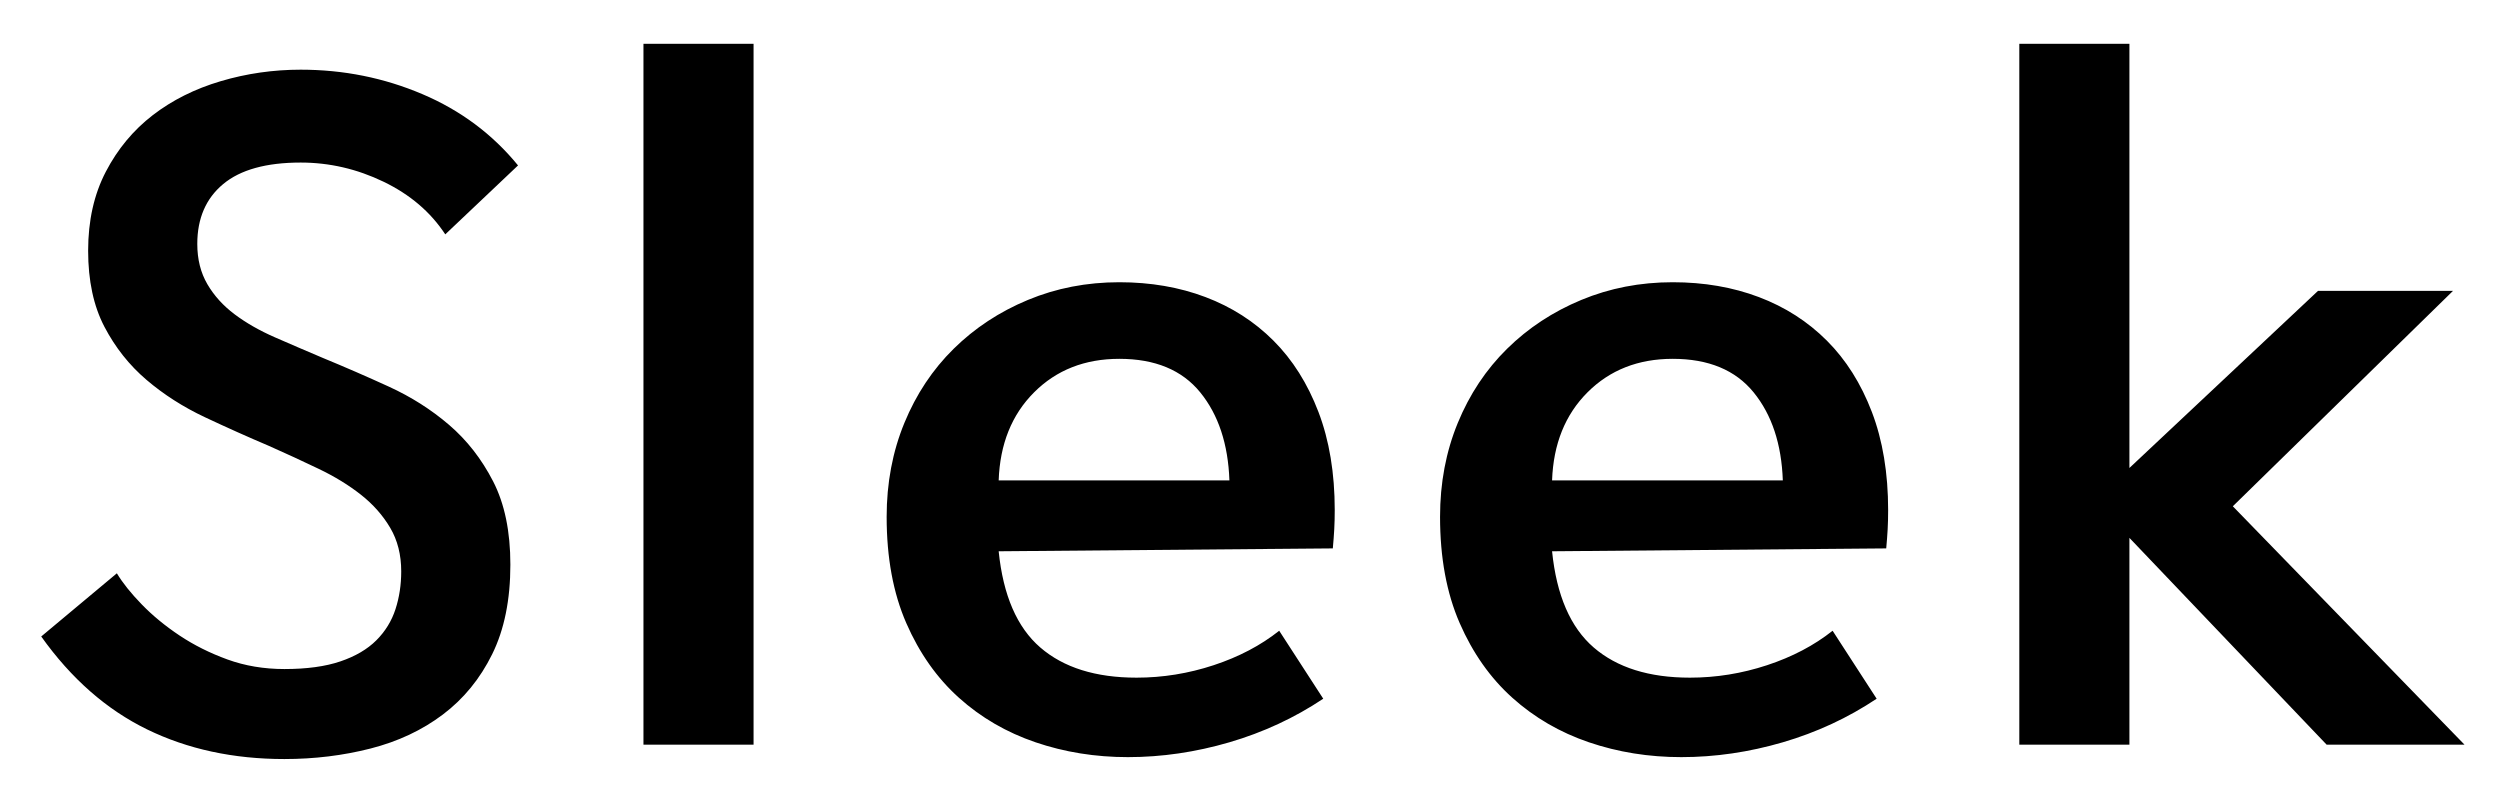
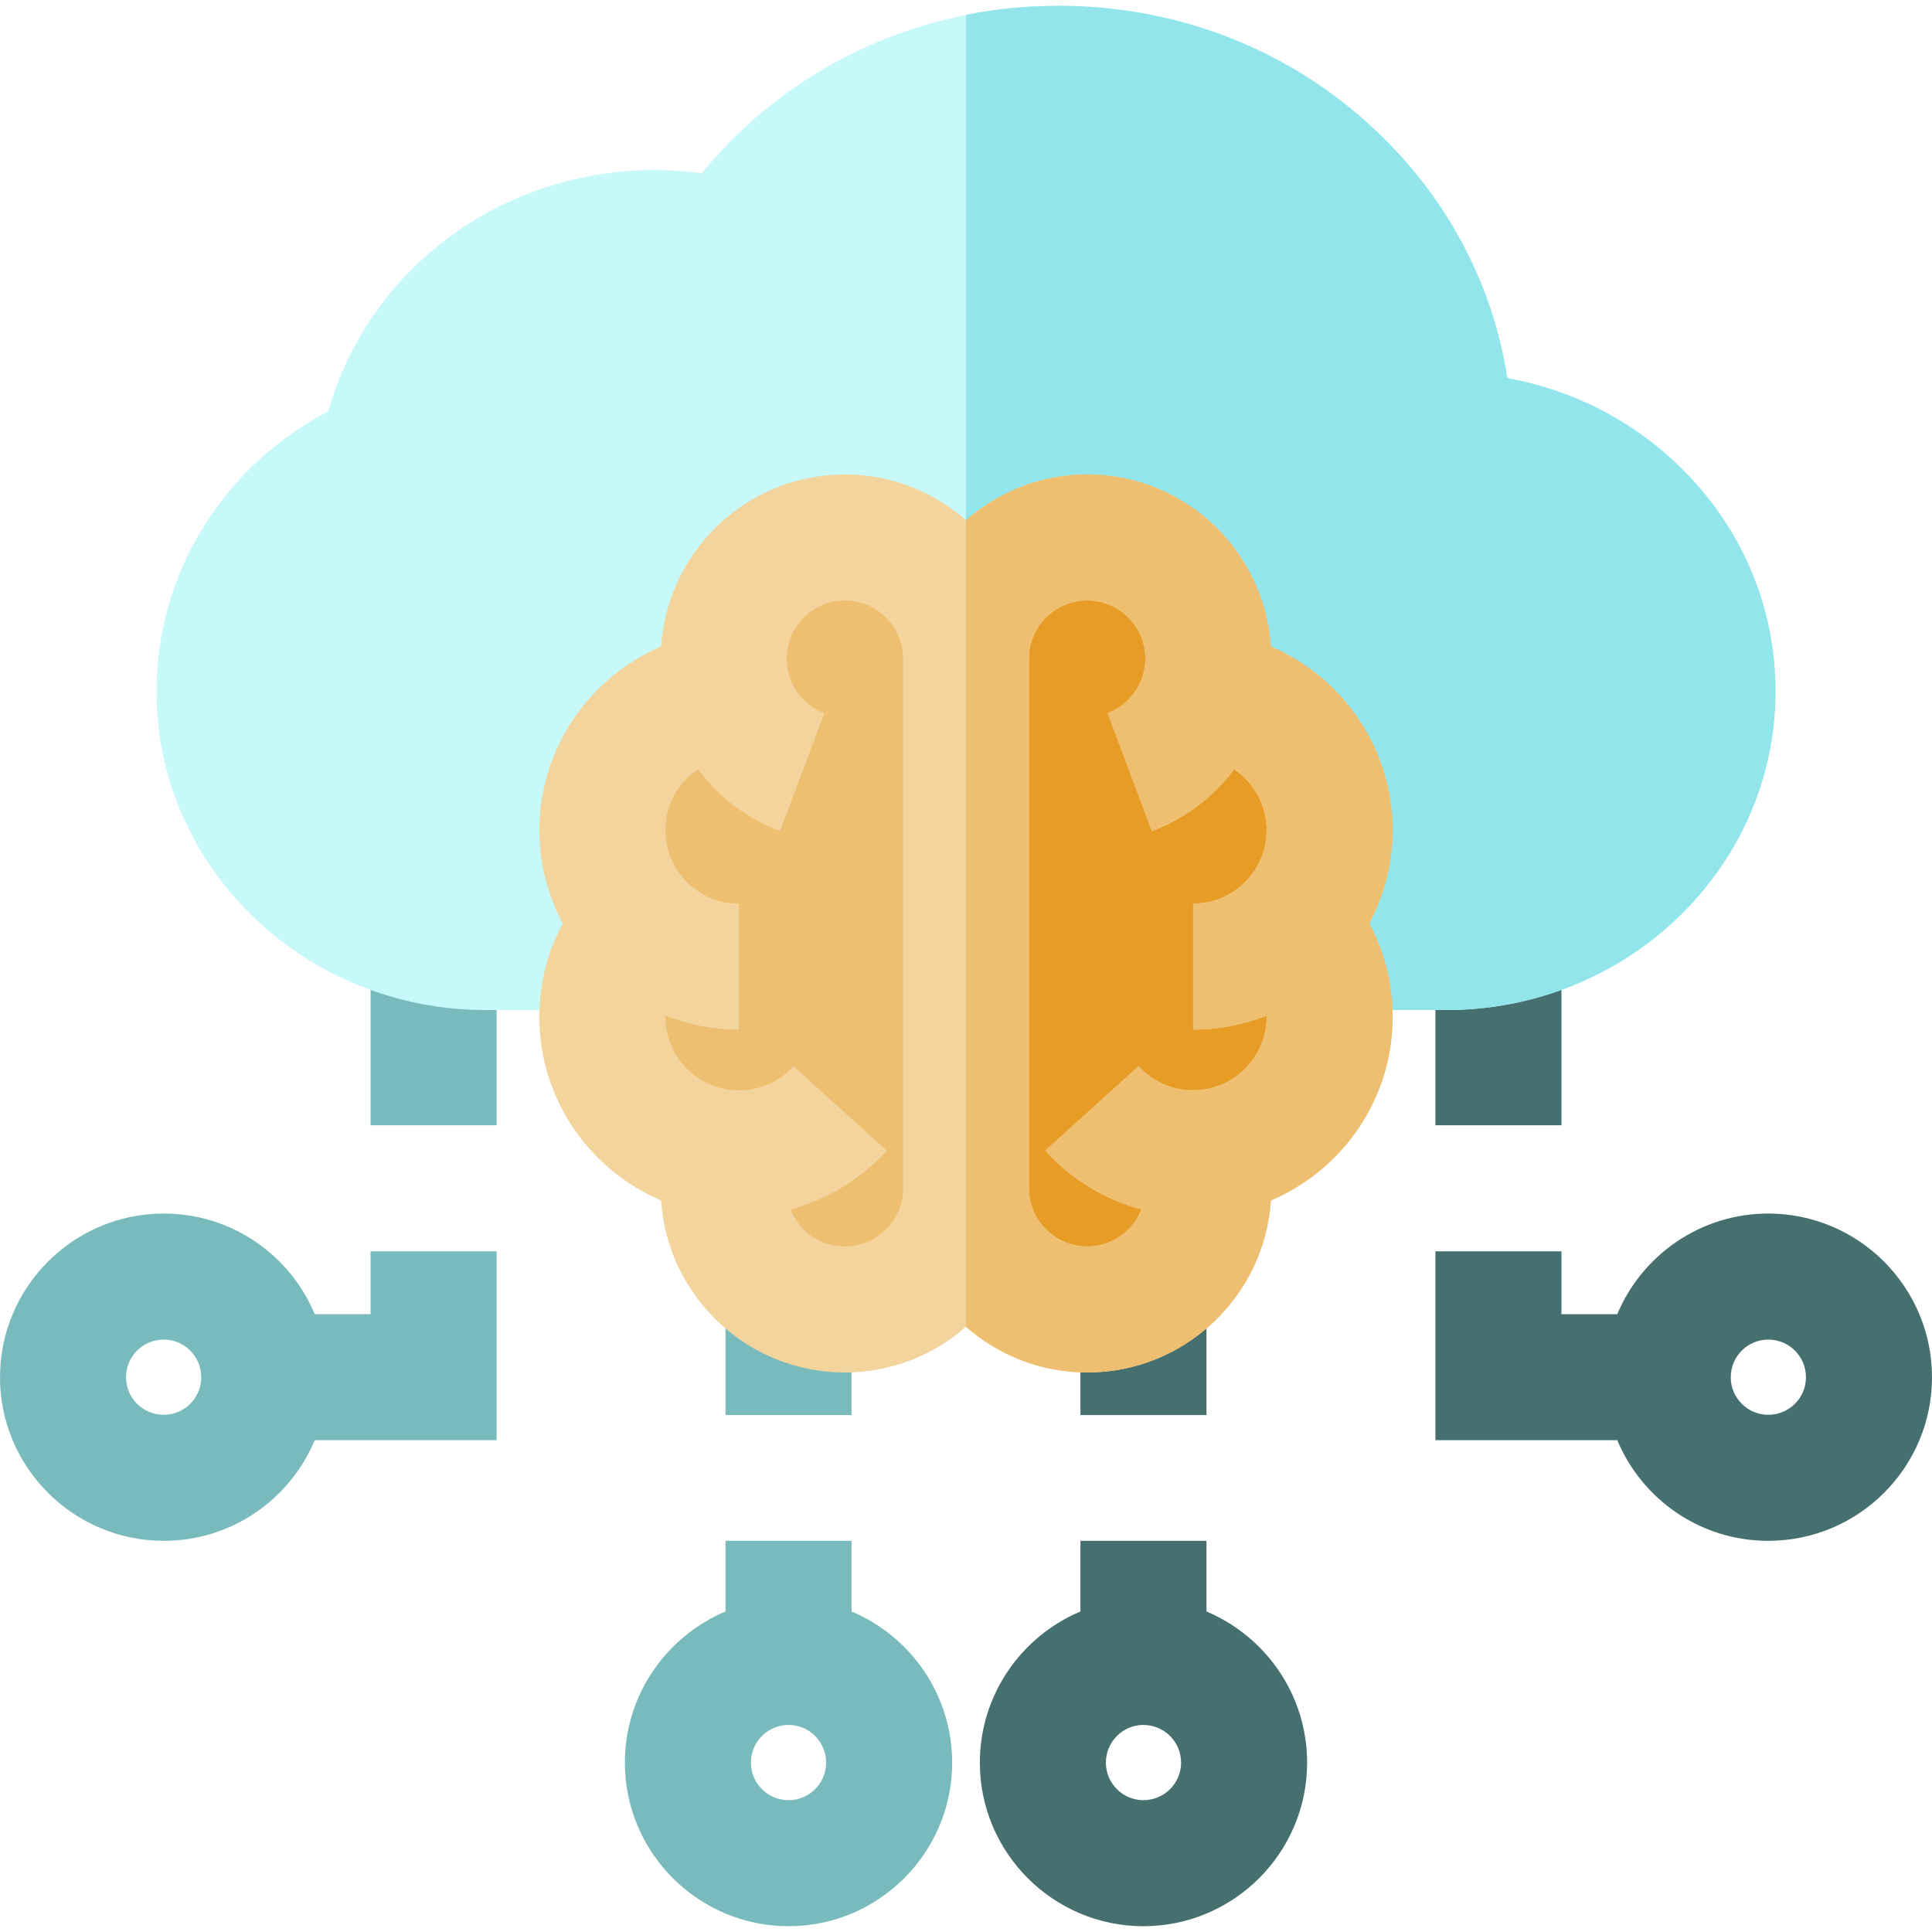
- <svg xmlns="http://www.w3.org/2000/svg" class="logo" viewBox="0 0 47 15" version="1.1">
-   <g id="logo" transform="translate(-113, -89)">
-     <path d="M114.657,93.712 C114.657,93.148 114.768,92.653 114.99,92.227 C115.212,91.801 115.506,91.447 115.872,91.165 C116.238,90.883 116.664,90.67 117.15,90.526 C117.636,90.382 118.137,90.31 118.653,90.31 C119.457,90.31 120.219,90.463 120.939,90.769 C121.659,91.075 122.259,91.522 122.739,92.11 L121.371,93.406 C121.095,92.986 120.708,92.656 120.21,92.416 C119.712,92.176 119.193,92.056 118.653,92.056 C118.005,92.056 117.519,92.191 117.195,92.461 C116.871,92.731 116.709,93.106 116.709,93.586 C116.709,93.874 116.772,94.126 116.898,94.342 C117.024,94.558 117.195,94.747 117.411,94.909 C117.627,95.071 117.879,95.215 118.167,95.341 C118.455,95.467 118.755,95.596 119.067,95.728 C119.475,95.896 119.889,96.076 120.309,96.268 C120.729,96.46 121.107,96.7 121.443,96.988 C121.779,97.276 122.055,97.63 122.271,98.05 C122.487,98.47 122.595,98.992 122.595,99.616 C122.595,100.276 122.481,100.837 122.253,101.299 C122.025,101.761 121.716,102.139 121.326,102.433 C120.936,102.727 120.483,102.94 119.967,103.072 C119.451,103.204 118.911,103.27 118.347,103.27 C117.387,103.27 116.526,103.084 115.764,102.712 C115.002,102.34 114.339,101.758 113.775,100.966 L115.197,99.778 C115.305,99.958 115.461,100.153 115.665,100.363 C115.869,100.573 116.106,100.768 116.376,100.948 C116.646,101.128 116.946,101.278 117.276,101.398 C117.606,101.518 117.963,101.578 118.347,101.578 C118.767,101.578 119.118,101.53 119.4,101.434 C119.682,101.338 119.907,101.206 120.075,101.038 C120.243,100.87 120.363,100.675 120.435,100.453 C120.507,100.231 120.543,99.994 120.543,99.742 C120.543,99.43 120.474,99.157 120.336,98.923 C120.198,98.689 120.015,98.482 119.787,98.302 C119.559,98.122 119.295,97.96 118.995,97.816 C118.695,97.672 118.383,97.528 118.059,97.384 C117.663,97.216 117.261,97.036 116.853,96.844 C116.445,96.652 116.079,96.418 115.755,96.142 C115.431,95.866 115.167,95.533 114.963,95.143 C114.759,94.753 114.657,94.276 114.657,93.712 Z M127.167,89.824 L127.167,103 L125.097,103 L125.097,89.824 L127.167,89.824 Z M131.775,99.364 C131.859,100.192 132.12,100.795 132.558,101.173 C132.996,101.551 133.599,101.74 134.367,101.74 C134.859,101.74 135.342,101.662 135.816,101.506 C136.29,101.35 136.701,101.134 137.049,100.858 L137.877,102.136 C137.337,102.496 136.749,102.769 136.113,102.955 C135.477,103.141 134.841,103.234 134.205,103.234 C133.593,103.234 133.014,103.141 132.468,102.955 C131.922,102.769 131.442,102.49 131.028,102.118 C130.614,101.746 130.284,101.278 130.038,100.714 C129.792,100.15 129.669,99.484 129.669,98.716 C129.669,98.08 129.78,97.492 130.002,96.952 C130.224,96.412 130.533,95.947 130.929,95.557 C131.325,95.167 131.79,94.861 132.324,94.639 C132.858,94.417 133.431,94.306 134.043,94.306 C134.631,94.306 135.171,94.399 135.663,94.585 C136.155,94.771 136.581,95.044 136.941,95.404 C137.301,95.764 137.583,96.211 137.787,96.745 C137.991,97.279 138.093,97.894 138.093,98.59 C138.093,98.722 138.09,98.842 138.084,98.95 C138.078,99.058 138.069,99.178 138.057,99.31 L131.775,99.364 Z M134.043,95.746 C133.395,95.746 132.861,95.956 132.441,96.376 C132.021,96.796 131.799,97.348 131.775,98.032 L136.113,98.032 C136.089,97.348 135.906,96.796 135.564,96.376 C135.222,95.956 134.715,95.746 134.043,95.746 Z M142.179,99.364 C142.263,100.192 142.524,100.795 142.962,101.173 C143.4,101.551 144.003,101.74 144.771,101.74 C145.263,101.74 145.746,101.662 146.22,101.506 C146.694,101.35 147.105,101.134 147.453,100.858 L148.281,102.136 C147.741,102.496 147.153,102.769 146.517,102.955 C145.881,103.141 145.245,103.234 144.609,103.234 C143.997,103.234 143.418,103.141 142.872,102.955 C142.326,102.769 141.846,102.49 141.432,102.118 C141.018,101.746 140.688,101.278 140.442,100.714 C140.196,100.15 140.073,99.484 140.073,98.716 C140.073,98.08 140.184,97.492 140.406,96.952 C140.628,96.412 140.937,95.947 141.333,95.557 C141.729,95.167 142.194,94.861 142.728,94.639 C143.262,94.417 143.835,94.306 144.447,94.306 C145.035,94.306 145.575,94.399 146.067,94.585 C146.559,94.771 146.985,95.044 147.345,95.404 C147.705,95.764 147.987,96.211 148.191,96.745 C148.395,97.279 148.497,97.894 148.497,98.59 C148.497,98.722 148.494,98.842 148.488,98.95 C148.482,99.058 148.473,99.178 148.461,99.31 L142.179,99.364 Z M144.447,95.746 C143.799,95.746 143.265,95.956 142.845,96.376 C142.425,96.796 142.203,97.348 142.179,98.032 L146.517,98.032 C146.493,97.348 146.31,96.796 145.968,96.376 C145.626,95.956 145.119,95.746 144.447,95.746 Z M153.033,89.824 L153.033,97.798 L156.579,94.468 L159.117,94.468 L154.977,98.518 L159.333,103 L156.741,103 L153.033,99.112 L153.033,103 L150.963,103 L150.963,89.824 L153.033,89.824 Z" id="Sleek" />
+ <svg xmlns="http://www.w3.org/2000/svg" width="30pt" height="30pt" viewBox="0 0 30 30" version="1.1">
+   <g id="surface1">
+     <path style=" stroke:none;fill-rule:nonzero;fill:rgb(47.451%,73.333%,73.725%);fill-opacity:1;" d="M 5.754 20.406 L 4.887 20.406 C 4.504 19.488 3.598 18.844 2.543 18.844 C 1.141 18.844 0 19.984 0 21.387 C 0 22.785 1.141 23.926 2.543 23.926 C 3.598 23.926 4.504 23.281 4.887 22.363 L 7.711 22.363 L 7.711 19.43 L 5.754 19.43 Z M 2.543 21.969 C 2.219 21.969 1.957 21.707 1.957 21.387 C 1.957 21.062 2.219 20.801 2.543 20.801 C 2.863 20.801 3.125 21.062 3.125 21.387 C 3.125 21.707 2.863 21.969 2.543 21.969 Z M 2.543 21.969 " />
+     <path style=" stroke:none;fill-rule:nonzero;fill:rgb(47.451%,73.333%,73.725%);fill-opacity:1;" d="M 5.754 15.105 L 7.711 15.105 L 7.711 17.473 L 5.754 17.473 Z M 5.754 15.105 " />
+     <path style=" stroke:none;fill-rule:nonzero;fill:rgb(27.451%,43.529%,43.922%);fill-opacity:1;" d="M 22.289 15.105 L 24.246 15.105 L 24.246 17.473 L 22.289 17.473 Z M 22.289 15.105 " />
+     <path style=" stroke:none;fill-rule:nonzero;fill:rgb(27.451%,43.529%,43.922%);fill-opacity:1;" d="M 27.457 18.844 C 26.402 18.844 25.496 19.492 25.113 20.406 L 24.246 20.406 L 24.246 19.43 L 22.289 19.43 L 22.289 22.363 L 25.113 22.363 C 25.496 23.281 26.402 23.926 27.457 23.926 C 28.859 23.926 30 22.789 30 21.387 C 30 19.984 28.859 18.844 27.457 18.844 Z M 27.457 21.969 C 27.137 21.969 26.875 21.707 26.875 21.387 C 26.875 21.062 27.137 20.801 27.457 20.801 C 27.781 20.801 28.043 21.062 28.043 21.387 C 28.043 21.707 27.781 21.969 27.457 21.969 Z M 27.457 21.969 " />
+     <path style=" stroke:none;fill-rule:nonzero;fill:rgb(47.451%,73.333%,73.725%);fill-opacity:1;" d="M 11.266 20.117 L 13.223 20.117 L 13.223 21.973 L 11.266 21.973 Z M 11.266 20.117 " />
+     <path style=" stroke:none;fill-rule:nonzero;fill:rgb(47.451%,73.333%,73.725%);fill-opacity:1;" d="M 13.223 25.023 L 13.223 23.926 L 11.266 23.926 L 11.266 25.023 C 10.348 25.41 9.703 26.316 9.703 27.371 C 9.703 28.77 10.844 29.91 12.246 29.91 C 13.645 29.91 14.785 28.77 14.785 27.371 C 14.785 26.316 14.141 25.41 13.223 25.023 Z M 12.246 27.953 C 11.922 27.953 11.66 27.691 11.66 27.371 C 11.66 27.047 11.922 26.785 12.246 26.785 C 12.566 26.785 12.828 27.047 12.828 27.371 C 12.828 27.691 12.566 27.953 12.246 27.953 Z M 12.246 27.953 " />
+     <path style=" stroke:none;fill-rule:nonzero;fill:rgb(27.451%,43.529%,43.922%);fill-opacity:1;" d="M 16.777 20.117 L 18.734 20.117 L 18.734 21.973 L 16.777 21.973 Z M 16.777 20.117 " />
+     <path style=" stroke:none;fill-rule:nonzero;fill:rgb(27.451%,43.529%,43.922%);fill-opacity:1;" d="M 18.734 25.023 L 18.734 23.926 L 16.777 23.926 L 16.777 25.023 C 15.859 25.41 15.215 26.316 15.215 27.371 C 15.215 28.77 16.355 29.91 17.754 29.91 C 19.156 29.91 20.297 28.77 20.297 27.371 C 20.297 26.316 19.652 25.41 18.734 25.023 Z M 17.754 27.953 C 17.434 27.953 17.172 27.691 17.172 27.371 C 17.172 27.047 17.434 26.785 17.754 26.785 C 18.078 26.785 18.34 27.047 18.34 27.371 C 18.34 27.691 18.078 27.953 17.754 27.953 Z M 17.754 27.953 " />
+     <path style=" stroke:none;fill-rule:nonzero;fill:rgb(78.431%,97.647%,98.039%);fill-opacity:1;" d="M 22.457 15.684 L 7.543 15.684 C 4.723 15.684 2.43 13.465 2.43 10.734 C 2.43 8.902 3.461 7.246 5.098 6.387 C 5.371 5.41 5.945 4.523 6.75 3.859 C 7.695 3.074 8.906 2.641 10.156 2.641 C 10.406 2.641 10.652 2.656 10.898 2.691 C 12.23 1.051 14.254 0.09 16.441 0.09 C 18.289 0.09 20.031 0.773 21.355 2.02 C 22.469 3.066 23.18 4.41 23.406 5.871 C 24.414 6.055 25.34 6.523 26.078 7.242 C 27.039 8.176 27.57 9.414 27.57 10.734 C 27.57 13.465 25.277 15.684 22.457 15.684 Z M 22.457 15.684 " />
+     <path style=" stroke:none;fill-rule:nonzero;fill:rgb(57.255%,89.804%,91.765%);fill-opacity:1;" d="M 26.078 7.242 C 25.34 6.523 24.414 6.055 23.406 5.871 C 23.18 4.41 22.469 3.066 21.355 2.02 C 20.035 0.773 18.289 0.09 16.441 0.09 C 15.949 0.09 15.469 0.137 15 0.23 L 15 15.684 L 22.457 15.684 C 25.277 15.684 27.57 13.465 27.57 10.734 C 27.57 9.414 27.039 8.176 26.078 7.242 Z M 26.078 7.242 " />
+     <path style=" stroke:none;fill-rule:nonzero;fill:rgb(93.333%,74.902%,43.922%);fill-opacity:1;" d="M 20.066 14.344 C 20.426 13.965 20.645 13.453 20.645 12.891 C 20.645 11.789 19.805 10.883 18.73 10.781 C 18.75 10.723 18.766 10.57 18.766 10.227 C 18.766 9.188 17.922 8.344 16.883 8.344 C 15.844 8.344 15 9.188 15 10.227 C 15 9.188 14.156 8.344 13.117 8.344 C 12.078 8.344 11.234 9.188 11.234 10.227 C 11.234 10.57 11.25 10.723 11.27 10.781 C 10.195 10.883 9.355 11.789 9.355 12.891 C 9.355 13.453 9.574 13.965 9.934 14.344 L 9.926 14.34 C 9.57 14.719 9.355 15.23 9.355 15.789 C 9.355 16.906 10.219 17.824 11.316 17.902 C 11.266 18.078 11.234 18.262 11.234 18.453 C 11.234 19.492 12.078 20.332 13.117 20.332 C 14.156 20.332 15 19.492 15 18.453 C 15 19.492 15.844 20.332 16.883 20.332 C 17.922 20.332 18.766 19.492 18.766 18.453 C 18.766 18.262 18.734 18.078 18.684 17.902 C 19.781 17.824 20.645 16.906 20.645 15.789 C 20.645 15.23 20.43 14.719 20.07 14.34 Z M 20.066 14.344 " />
+     <path style=" stroke:none;fill-rule:nonzero;fill:rgb(90.588%,61.176%,14.51%);fill-opacity:1;" d="M 20.066 14.344 C 20.426 13.965 20.645 13.453 20.645 12.891 C 20.645 11.773 19.781 10.855 18.684 10.777 C 18.684 10.777 18.766 11.035 18.766 10.227 C 18.766 9.188 17.922 8.344 16.883 8.344 C 15.844 8.344 15 9.188 15 10.227 L 15 18.453 C 15 19.492 15.844 20.332 16.883 20.332 C 17.922 20.332 18.766 19.492 18.766 18.453 C 18.766 18.262 18.734 18.078 18.684 17.902 C 19.781 17.824 20.645 16.906 20.645 15.789 C 20.645 15.23 20.43 14.719 20.07 14.34 Z M 20.066 14.344 " />
+     <path style=" stroke:none;fill-rule:nonzero;fill:rgb(95.294%,83.137%,61.569%);fill-opacity:1;" d="M 21.625 12.891 C 21.625 11.621 20.848 10.516 19.734 10.039 C 19.637 8.551 18.395 7.367 16.883 7.367 C 16.16 7.367 15.504 7.637 15 8.078 C 14.496 7.637 13.84 7.367 13.117 7.367 C 11.605 7.367 10.363 8.551 10.266 10.039 C 9.152 10.516 8.375 11.621 8.375 12.891 C 8.375 13.414 8.508 13.906 8.738 14.34 C 8.5 14.781 8.375 15.277 8.375 15.789 C 8.375 17.07 9.156 18.168 10.266 18.641 C 10.363 20.129 11.605 21.312 13.117 21.312 C 13.84 21.312 14.496 21.043 15 20.602 C 15.504 21.043 16.16 21.312 16.883 21.312 C 18.395 21.312 19.637 20.129 19.734 18.641 C 20.844 18.168 21.625 17.07 21.625 15.789 C 21.625 15.277 21.5 14.781 21.262 14.34 C 21.492 13.906 21.625 13.414 21.625 12.891 Z M 13.117 19.355 C 12.734 19.355 12.41 19.117 12.277 18.781 C 12.848 18.625 13.367 18.312 13.77 17.867 L 12.32 16.555 C 12.102 16.797 11.801 16.93 11.473 16.93 C 10.844 16.93 10.332 16.418 10.332 15.789 C 10.332 15.781 10.332 15.777 10.332 15.77 C 10.688 15.91 11.07 15.988 11.473 15.988 L 11.473 14.031 C 10.844 14.031 10.332 13.52 10.332 12.891 C 10.332 12.5 10.531 12.152 10.836 11.945 C 11.156 12.371 11.594 12.711 12.113 12.906 L 12.801 11.074 C 12.449 10.941 12.215 10.602 12.215 10.227 C 12.215 9.73 12.621 9.324 13.117 9.324 C 13.617 9.324 14.023 9.73 14.023 10.227 L 14.023 18.453 C 14.023 18.949 13.617 19.355 13.117 19.355 Z M 16.883 19.355 C 16.383 19.355 15.977 18.949 15.977 18.453 L 15.977 10.227 C 15.977 9.73 16.383 9.324 16.883 9.324 C 17.379 9.324 17.785 9.73 17.785 10.227 C 17.785 10.602 17.551 10.941 17.199 11.074 L 17.887 12.906 C 18.406 12.711 18.844 12.371 19.164 11.945 C 19.469 12.152 19.668 12.5 19.668 12.891 C 19.668 13.52 19.156 14.031 18.527 14.031 L 18.527 15.988 C 18.93 15.988 19.312 15.91 19.668 15.77 C 19.668 15.777 19.668 15.781 19.668 15.789 C 19.668 16.418 19.156 16.93 18.527 16.93 C 18.199 16.93 17.902 16.797 17.68 16.555 L 16.23 17.867 C 16.633 18.312 17.152 18.625 17.723 18.781 C 17.59 19.117 17.266 19.355 16.883 19.355 Z M 16.883 19.355 " />
+     <path style=" stroke:none;fill-rule:nonzero;fill:rgb(93.333%,74.902%,43.922%);fill-opacity:1;" d="M 21.625 12.891 C 21.625 11.621 20.848 10.516 19.734 10.039 C 19.637 8.551 18.395 7.367 16.883 7.367 C 16.16 7.367 15.504 7.637 15 8.078 C 15 9.91 15 19.016 15 20.602 C 15.504 21.043 16.16 21.312 16.883 21.312 C 18.395 21.312 19.637 20.129 19.734 18.641 C 20.844 18.168 21.625 17.07 21.625 15.789 C 21.625 15.277 21.5 14.781 21.262 14.34 C 21.492 13.906 21.625 13.414 21.625 12.891 Z M 16.883 19.355 C 16.383 19.355 15.977 18.949 15.977 18.453 L 15.977 10.227 C 15.977 9.73 16.383 9.324 16.883 9.324 C 17.379 9.324 17.785 9.73 17.785 10.227 C 17.785 10.602 17.551 10.941 17.199 11.074 L 17.887 12.906 C 18.406 12.711 18.844 12.371 19.164 11.945 C 19.469 12.152 19.668 12.5 19.668 12.891 C 19.668 13.52 19.156 14.031 18.527 14.031 L 18.527 15.988 C 18.93 15.988 19.312 15.91 19.668 15.77 C 19.668 15.777 19.668 15.781 19.668 15.789 C 19.668 16.418 19.156 16.93 18.527 16.93 C 18.199 16.93 17.902 16.797 17.68 16.555 L 16.23 17.867 C 16.633 18.312 17.152 18.625 17.723 18.781 C 17.59 19.117 17.266 19.355 16.883 19.355 Z M 16.883 19.355 " />
  </g>
</svg>
